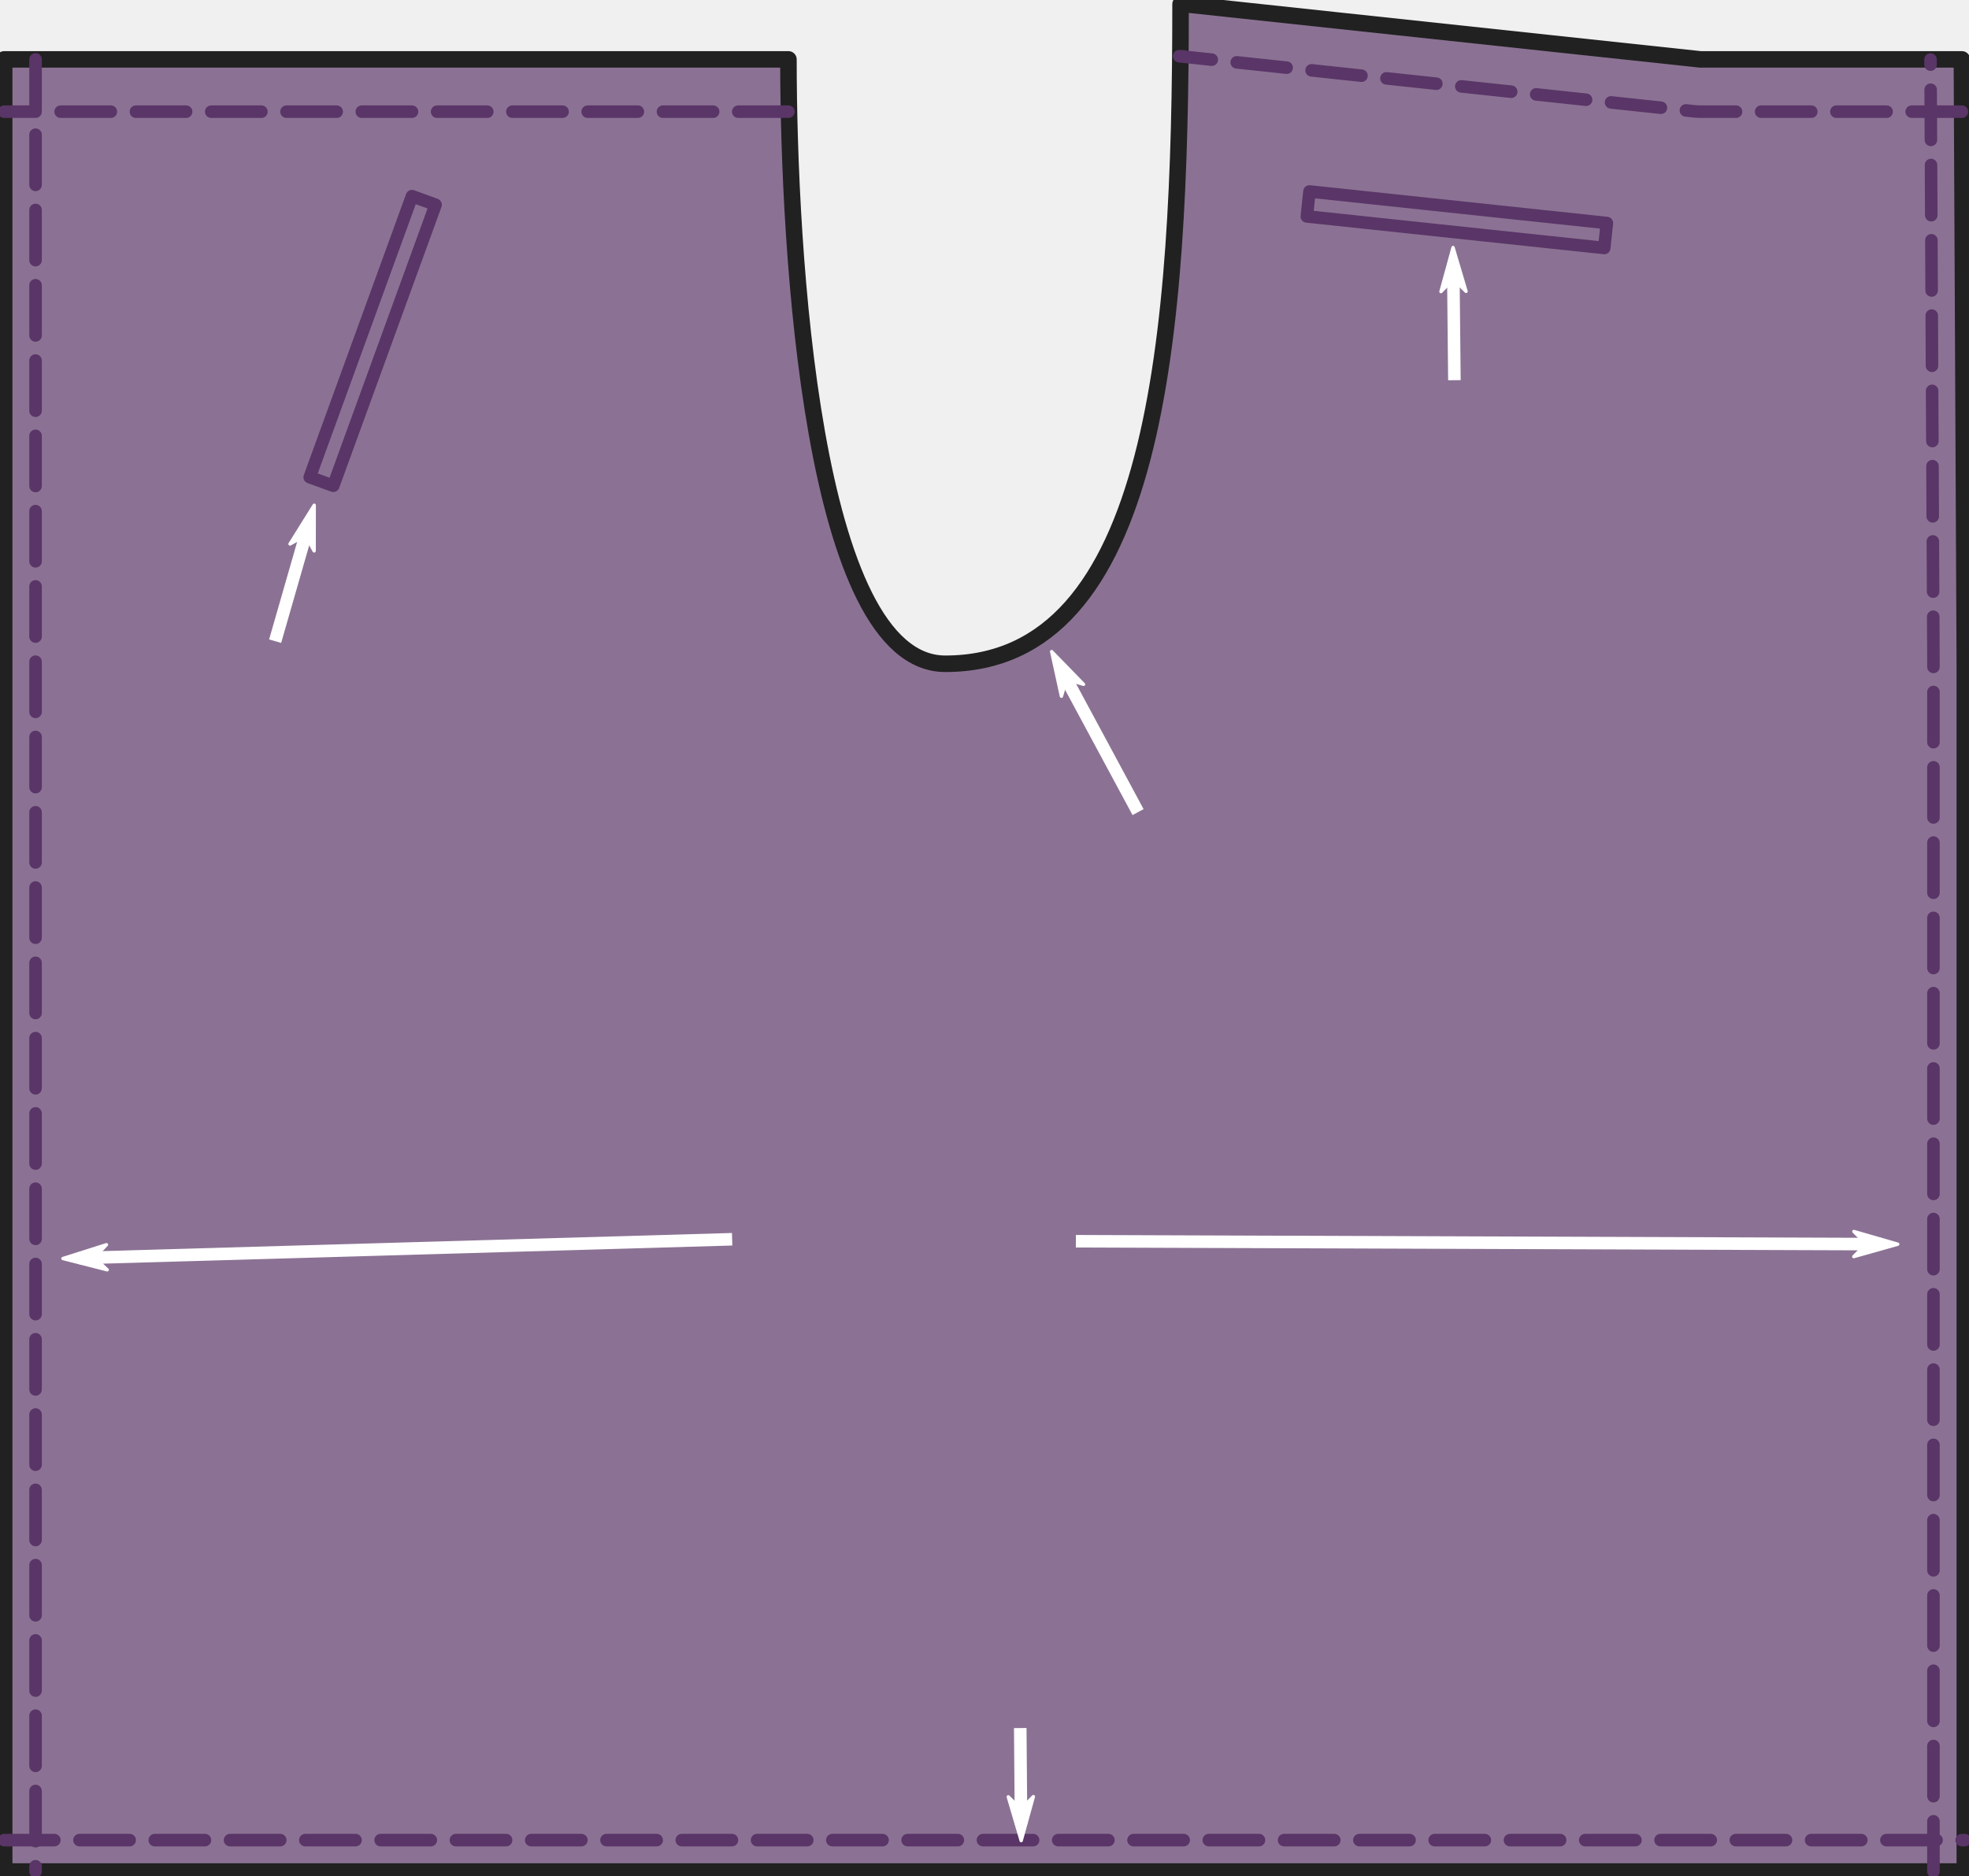
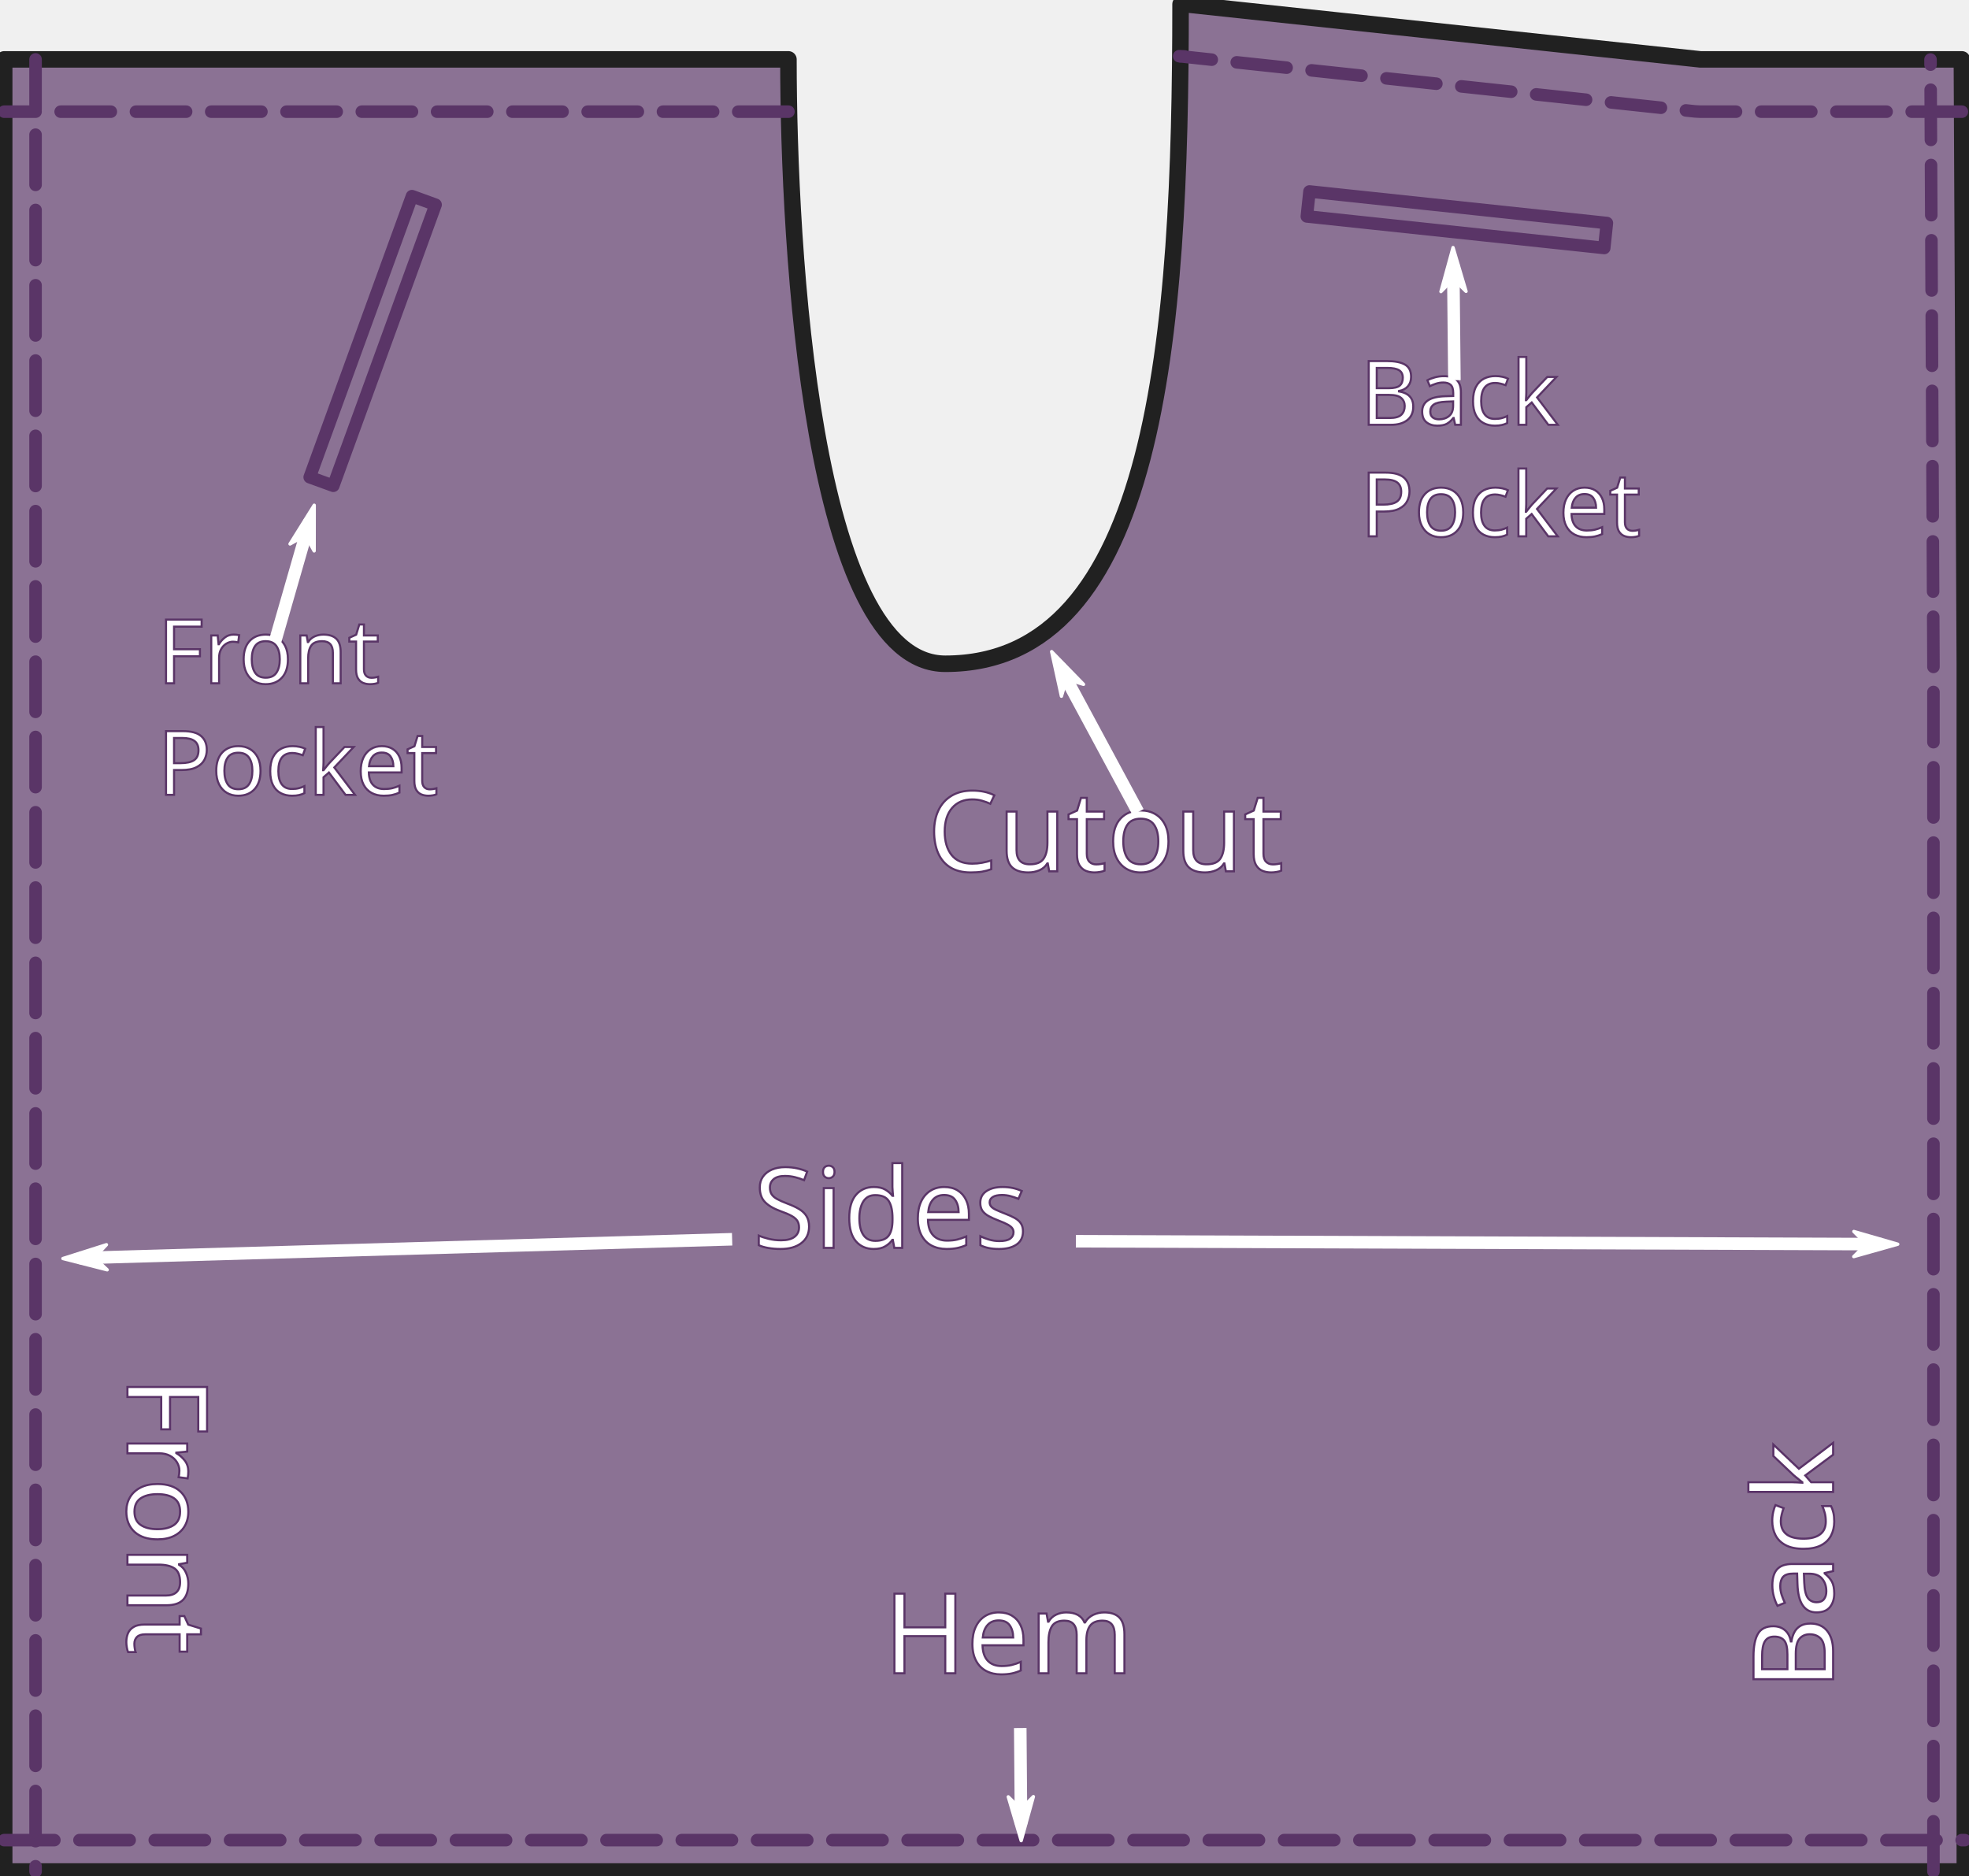
<svg xmlns="http://www.w3.org/2000/svg" xmlns:ns1="http://freesewing.org/namespaces/freesewing" xmlns:ns2="http://www.openswatchbook.org/uri/2009/osb" xmlns:xlink="http://www.w3.org/1999/xlink" xml:lang="en" freesewing="2.0.0-beta.34" ns1:plugin-cutonfold="2.0.0-beta.34" ns1:plugin-dimension="2.0.0-beta.34" ns1:plugin-grainline="2.0.0-beta.34" ns1:plugin-logo="2.0.0-beta.34" ns1:plugin-title="2.0.0-beta.34" ns1:plugin-scalebox="2.0.0-beta.34" ns1:plugin-round="2.0.0-beta.34" ns1:plugin-sprinkle="2.0.0-beta.34" class="freesewing" ns1:plugin-theme="2.0.0-beta.34" viewBox="0 0 941.5 896.9" version="1.1" id="svg55">
  <style type="text/css" id="style2"> 
path.logo{stroke:none;fill:#000;}text.title-nr{font-size:24pt;font-weight:700;text-anchor:middle;dominant-baseline:reset-size}text.title-name{font-size:7pt;font-weight:500;text-anchor:middle;dominant-baseline:reset-size}text.title-pattern{font-size:4pt;font-weight:500;dominant-baseline:reset-size;text-anchor:middle;font-style:italic}svg.freesewing {
  /* Sample classes */
}
svg.freesewing path.sample {
  stroke-width: 0.75;
}
svg.freesewing path.sample-focus {
  stroke-width: 1.5;
  fill: rgba(0, 0, 0, 0.1);
}svg.freesewing {
  /* Paperless grid */
}
svg.freesewing path.grid {
  fill: none;
  stroke: #555;
  stroke-width: 0.3;
}
svg.freesewing path.gridline {
  stroke: #555;
  stroke-width: 0.2;
}
svg.freesewing path.gridline-lg {
  stroke: #777;
  stroke-width: 0.2;
  stroke-dasharray: 1.5, 1.5;
}
svg.freesewing path.gridline-sm {
  stroke: #999;
  stroke-width: 0.1;
}
svg.freesewing path.gridline-xs {
  stroke: #999;
  stroke-width: 0.1;
  stroke-dasharray: 0.5, 0.5;
}
svg.freesewing path.gridbox {
  fill: url(#grid);
}svg.freesewing {
  /* Reset */
  /* Defaults */
  /* Stroke classes */
  /* Fill classes */
  /* Text */
}
svg.freesewing path, svg.freesewing circle, svg.freesewing rect {
  fill: none;
  stroke: none;
}
svg.freesewing path, svg.freesewing circle {
  stroke: #000;
  stroke-opacity: 1;
  stroke-width: 0.3;
  stroke-linecap: round;
  stroke-linejoin: round;
}
svg.freesewing .fabric {
  stroke-width: 0.6;
  stroke: #212121;
}
svg.freesewing .lining {
  stroke-width: 0.6;
  stroke: #ff5b77;
}
svg.freesewing .interfacing {
  stroke-width: 0.6;
  stroke: #64b5f6;
}
svg.freesewing .canvas {
  stroke-width: 0.6;
  stroke: #ff9000;
}
svg.freesewing .various {
  stroke-width: 0.6;
  stroke: #4caf50;
}
svg.freesewing .note {
  stroke-width: 0.4;
  stroke: #dd60dd;
}
svg.freesewing .mark {
  stroke-width: 0.4;
  stroke: blue;
}
svg.freesewing .contrast {
  stroke-width: 0.8;
  stroke: red;
}
svg.freesewing .stroke-xs {
  stroke-width: 0.1;
}
svg.freesewing .stroke-sm {
  stroke-width: 0.2;
}
svg.freesewing .stroke-lg {
  stroke-width: 0.6;
}
svg.freesewing .stroke-xl {
  stroke-width: 1;
}
svg.freesewing .stroke-xxl {
  stroke-width: 2;
}
svg.freesewing .sa {
  stroke-dasharray: 0.4, 0.8;
}
svg.freesewing .help {
  stroke-width: 0.2;
  stroke-dasharray: 15, 1.5, 1, 1.5;
}
svg.freesewing .dotted {
  stroke-dasharray: 0.4, 0.8;
}
svg.freesewing .dashed {
  stroke-dasharray: 1, 1.5;
}
svg.freesewing .lashed {
  stroke-dasharray: 6, 6;
}
svg.freesewing .hidden {
  stroke: none;
  fill: none;
}
svg.freesewing .fill-fabric {
  fill: #212121;
}
svg.freesewing .fill-lining {
  fill: #ff5b77;
}
svg.freesewing .fill-interfacing {
  fill: #64b5f6;
}
svg.freesewing .fill-canvas {
  fill: #ff9000;
}
svg.freesewing .fill-various {
  fill: #4caf50;
}
svg.freesewing .fill-note {
  fill: #dd69dd;
}
svg.freesewing .fill-mark {
  fill: blue;
}
svg.freesewing .fill-contrast {
  fill: red;
}
svg.freesewing text {
  font-size: 5px;
  font-family: -apple-system, system-ui, BlinkMacSystemFont, "Segoe UI", Roboto, "Helvetica Neue", Arial, sans-serif;
  fill: #000;
  text-anchor: start;
  font-weight: 200;
  dominant-baseline: ideographic;
}
svg.freesewing .text-xs {
  font-size: 3px;
}
svg.freesewing .text-sm {
  font-size: 4px;
}
svg.freesewing .text-lg {
  font-size: 7px;
}
svg.freesewing .text-xl {
  font-size: 9px;
}
svg.freesewing .text-xxl {
  font-size: 12px;
}
svg.freesewing .center {
  text-anchor: middle;
}
svg.freesewing .right {
  text-anchor: end;
}
</style>
  <defs id="defs37">
    <marker style="overflow:visible;" id="marker8479" refX="0.0" refY="0.0" orient="auto">
      <path transform="scale(0.2) rotate(180) translate(6,0)" style="fill-rule:evenodd;stroke:#ffffff;stroke-width:1pt;stroke-opacity:1;fill:#ffffff;fill-opacity:1" d="M 0.0,0.0 L 5.0,-5.0 L -12.5,0.0 L 5.0,5.0 L 0.0,0.0 z " id="path8477" />
    </marker>
    <marker orient="auto" refY="0.0" refX="0.0" id="marker8263" style="overflow:visible;">
      <path id="path8261" d="M 0.0,0.0 L 5.0,-5.0 L -12.5,0.0 L 5.0,5.0 L 0.0,0.0 z " style="fill-rule:evenodd;stroke:#ffffff;stroke-width:1pt;stroke-opacity:1;fill:#ffffff;fill-opacity:1" transform="scale(0.2) rotate(180) translate(6,0)" />
    </marker>
    <marker style="overflow:visible;" id="marker8065" refX="0.0" refY="0.0" orient="auto">
      <path transform="scale(0.2) rotate(180) translate(6,0)" style="fill-rule:evenodd;stroke:#ffffff;stroke-width:1pt;stroke-opacity:1;fill:#ffffff;fill-opacity:1" d="M 0.0,0.0 L 5.0,-5.0 L -12.5,0.0 L 5.0,5.0 L 0.0,0.0 z " id="path8063" />
    </marker>
    <marker orient="auto" refY="0.0" refX="0.0" id="marker7873" style="overflow:visible;">
      <path id="path7871" d="M 0.0,0.0 L 5.0,-5.0 L -12.5,0.0 L 5.0,5.0 L 0.0,0.0 z " style="fill-rule:evenodd;stroke:#ffffff;stroke-width:1pt;stroke-opacity:1;fill:#ffffff;fill-opacity:1" transform="scale(0.2) rotate(180) translate(6,0)" />
    </marker>
    <marker style="overflow:visible;" id="marker7693" refX="0.0" refY="0.0" orient="auto">
      <path transform="scale(0.2) rotate(180) translate(6,0)" style="fill-rule:evenodd;stroke:#ffffff;stroke-width:1pt;stroke-opacity:1;fill:#ffffff;fill-opacity:1" d="M 0.0,0.0 L 5.0,-5.0 L -12.5,0.0 L 5.0,5.0 L 0.0,0.0 z " id="path7691" />
    </marker>
    <marker orient="auto" refY="0.0" refX="0.0" id="Arrow1Send" style="overflow:visible;">
      <path id="path6924" d="M 0.0,0.0 L 5.0,-5.0 L -12.5,0.0 L 5.0,5.0 L 0.0,0.0 z " style="fill-rule:evenodd;stroke:#ffffff;stroke-width:1pt;stroke-opacity:1;fill:#ffffff;fill-opacity:1" transform="scale(0.2) rotate(180) translate(6,0)" />
    </marker>
    <linearGradient id="linearGradient6865" ns2:paint="solid">
      <stop style="stop-color:#5a3567;stop-opacity:1;" offset="0" id="stop6863" />
    </linearGradient>
    <linearGradient id="linearGradient6825" ns2:paint="solid">
      <stop style="stop-color:#5a3567;stop-opacity:1;" offset="0" id="stop6823" />
    </linearGradient>
    <linearGradient id="linearGradient952" ns2:paint="solid">
      <stop style="stop-color:#000000;stop-opacity:1;" offset="0" id="stop950" />
    </linearGradient>
    <marker orient="auto" refY="0.0" refX="0.0" id="cutonfoldFrom" style="overflow:visible;">
      <path class="note fill-note" d="M 0,0 L 12,-4 C 10,-2 10,2  12, 4 z" id="path6" />
    </marker>
    <marker orient="auto" refY="0.0" refX="0.0" id="cutonfoldTo" style="overflow:visible;">
      <path class="note fill-note" d="M 0,0 L -12,-4 C -10,-2 -10,2  -12, 4 z" id="path9" />
    </marker>
    <marker orient="auto" refY="0.0" refX="0.0" id="dimensionFrom" style="overflow:visible;">
      <path class="mark fill-mark" d="M 0,0 L 12,-4 C 10,-2 10,2  12, 4 z" id="path12" />
    </marker>
    <marker orient="auto" refY="0.0" refX="0.0" id="dimensionTo" style="overflow:visible;">
      <path class="mark fill-mark" d="M 0,0 L -12,-4 C -10,-2 -10,2  -12, 4 z" id="path15" />
    </marker>
    <marker orient="auto" refY="0.0" refX="0.0" id="grainlineFrom" style="overflow:visible;">
      <path class="note fill-note" d="M 0,0 L 12,-4 C 10,-2 10,2  12, 4 z" id="path18" />
    </marker>
    <marker orient="auto" refY="0.0" refX="0.0" id="grainlineTo" style="overflow:visible;">
      <path class="note fill-note" d="M 0,0 L -12,-4 C -10,-2 -10,2  -12, 4 z" id="path21" />
    </marker>
    <g id="logo" transform="translate(-23 -36)">
      <path class="logo" d="M 35.222,0 C 34.233,0.703 34.284,0.613 33.485,0.874 31.653,1.473 29.896,1.144 27.811,0.97 27.184,0.9 26.562,0.859 25.955,0.855 22.89,0.834 20.287,1.733 19.794,4.243 18.885,4.794 18.049,5.461 17.221,6.129 15.453,7.524 14.122,9.229 13.214,11.284 11.974,14.319 13.094,17.576 13.649,20.652 13.781,21.372 13.919,22.058 13.993,22.323 14.098,22.696 14.283,23.052 14.484,23.372 14.531,23.38 14.779,22.998 14.838,22.829 14.924,22.583 14.915,22.188 14.821,21.848 14.613,21.083 14.415,20.462 14.398,20.15 14.368,19.564 14.482,19.023 14.696,18.755 14.772,18.66 14.946,19.15 14.901,19.332 14.848,19.551 14.808,19.926 14.825,20.099 14.872,20.685 14.958,21.312 15.065,21.86 15.202,22.567 15.261,23.021 15.236,23.197 15.218,23.325 15.158,23.454 14.928,23.85 14.728,24.197 14.624,24.478 14.608,24.726 14.591,24.968 14.664,25.573 14.732,25.721 14.831,25.952 15.129,26.195 15.389,26.255 15.638,26.35 15.763,26.547 15.891,26.768 16.202,27.361 16.442,28.083 16.68,29.171 16.796,29.692 16.893,30.157 16.924,30.401 15.004,30.403 12.545,30.404 10.305,30.404 9.551,30.416 8.189,30.062 6.94,29.98 6.759,28.026 5.901,25.756 4.433,25.624 3.431,25.533 2.6,25.914 1.897,27.497 L 1.917,27.582 C 2.332,27.235 2.77,26.174 4.348,26.247 5.56,26.302 5.964,28.596 6.084,29.976 5.346,30.03 4.718,30.257 4.39,30.824 L 4.383,30.824 C 4.383,30.825 4.383,30.827 4.386,30.829 4.383,30.831 4.383,30.833 4.383,30.835 L 4.39,30.835 C 4.728,31.416 5.379,31.641 6.144,31.686 6.655,46.136 20.238,48 23.95,48 37.798,48 42.646,38.59 43.375,34.863 43.716,36.451 42.642,38.474 42.385,39.967 45.306,36.59 44.778,33.343 44.244,30.077 44.688,30.605 45.289,30.932 46.104,30.751 45.523,30.363 44.735,30.635 44.263,28.998 44.057,28.291 43.879,27.761 43.702,27.316 43.32,25.883 42.778,24.514 42.112,23.18 41.55,21.733 41.921,20.795 41.865,19.553 42.876,22.887 43.508,23.774 44.688,24.123 41.72,20.547 42.736,15.01 41.059,10.068 41.818,10.514 42.684,10.648 43.606,10.103 42.714,9.849 41.824,10.52 40.544,8.639 39.463,6.536 37.897,4.983 35.997,3.613 34.979,2.949 33.849,2.503 32.713,2.089 33.87,1.799 35.162,0.769 35.222,0 z M 33.281,11.107 C 34.805,11.663 36.485,13.775 36.466,15.847 L 36.466,15.933 36.466,15.963 C 36.425,18.777 35.146,20.29 35.2,22.164 35.269,24.371 36.219,25.141 36.408,25.509 36.084,24.148 35.894,22.436 36.322,21.08 36.872,19.336 37.427,17.892 37.387,16.526 37.367,16.206 37.231,15.009 37.14,14.479 38.774,16.837 36.786,20.266 37.358,22.51 38.352,26.419 42.807,26.913 41.481,34.789 40.314,41.713 32.318,46.968 24.122,46.968 18.046,46.968 7.517,43.605 6.997,31.676 8.232,31.588 9.56,31.244 10.305,31.256 12.557,31.256 15.129,31.257 17.067,31.258 17.431,32.9 17.704,33.296 19.085,34.39 20.621,35.598 20.979,35.745 23.251,35.767 25.524,35.79 26.198,35.303 28.403,33.217 28.879,32.659 29.085,31.928 29.316,31.241 31.584,31.22 33.238,31.18 34.865,31.104 36.522,31.029 36.756,31.104 39.426,30.829 36.756,30.554 36.522,30.629 34.865,30.553 33.281,30.481 31.677,30.44 29.508,30.42 29.69,29.603 29.95,28.805 30.227,28.016 30.398,27.551 30.599,27.098 30.805,26.647 L 31.03,26.577 C 31.464,26.423 31.848,26.093 32.001,25.647 32.198,25.056 32.058,24.392 31.677,23.909 31.546,23.728 31.383,23.497 31.316,23.395 31.115,23.077 31.11,22.9 31.28,21.718 31.423,20.728 31.439,20.21 31.34,19.708 31.32,19.421 31.318,18.831 31.309,18.672 31.385,18.714 31.55,19.09 31.717,19.599 31.883,20.11 31.91,20.216 31.948,20.651 31.99,21.145 31.805,21.511 31.653,22.248 31.577,22.628 31.51,22.981 31.51,23.029 31.51,23.08 31.546,23.188 31.584,23.272 31.673,23.46 31.84,23.724 31.871,23.724 32.416,23.123 32.736,22.381 33.021,21.628 33.321,20.776 33.409,19.872 33.619,18.995 33.789,18.231 33.985,17.466 34.046,16.682 34.169,15.152 34.097,14.072 33.759,12.478 33.678,12.118 33.444,11.431 33.281,11.107 z M 27.921,18.644 C 28.506,18.637 29.085,18.708 29.636,18.867 30.385,19.154 30.49,19.823 30.628,20.574 30.705,21.054 30.702,21.399 30.615,21.963 30.554,22.781 30.229,23.414 29.519,23.859 28.448,24.057 27.303,24.248 26.395,23.539 25.633,22.489 25.174,21.162 25.349,19.868 25.46,19.337 25.707,19.061 26.215,18.896 26.762,18.739 27.341,18.653 27.921,18.644 z M 19.038,18.739 C 19.585,18.734 20.138,18.792 20.442,18.986 21.747,19.869 21.328,21.306 20.812,22.567 20.061,24.218 18.437,24.157 16.863,24.144 15.992,23.889 15.912,23.175 15.786,22.412 15.678,21.675 15.448,20.885 15.64,20.144 16.133,18.952 17.935,18.815 19.038,18.739 z M 38.941,18.945 C 38.948,22.118 39.49,23.677 40.578,25.924 39.937,24.701 39.021,24.005 38.68,22.543 38.028,19.72 38.731,19.878 38.941,18.945 z M 23.128,21.243 C 23.3,21.417 23.383,21.657 23.532,21.848 23.647,21.651 23.765,21.455 23.913,21.28 23.99,21.282 24.084,21.434 24.169,21.706 24.533,22.712 24.604,23.819 25.076,24.786 25.517,25.486 24.915,25.894 24.254,25.926 23.772,25.925 23.568,25.596 23.285,25.27 23.212,25.483 23.073,25.62 22.907,25.764 22.485,26.118 21.658,25.987 21.53,25.429 21.7,24.363 22.243,23.384 22.599,22.362 22.776,21.989 22.778,21.703 23.128,21.243 z M 16.936,26.628 C 17.149,26.628 17.734,27.025 17.853,27.249 17.935,27.398 18.122,27.978 18.135,28.119 18.156,28.287 18.105,28.685 18.053,28.793 18.015,28.87 17.986,28.881 17.942,28.831 17.905,28.789 17.415,27.849 17.102,27.227 16.856,26.729 16.83,26.628 16.936,26.628 z M 29.158,26.939 C 29.166,26.94 29.178,26.943 29.189,26.946 29.255,26.973 29.209,27.207 28.961,28.057 28.914,28.313 28.8,28.515 28.633,28.683 28.578,28.683 28.553,28.619 28.467,28.264 28.394,27.961 28.386,27.691 28.437,27.449 28.525,27.146 28.881,27.053 29.158,26.939 z M 27.675,28.792 C 27.696,28.788 27.716,28.799 27.742,28.82 27.832,28.883 27.845,29.049 27.785,29.374 27.712,29.792 27.696,29.838 27.588,29.881 27.541,29.902 27.457,29.917 27.401,29.917 27.3,29.899 27.274,29.817 27.298,29.693 27.298,29.433 27.374,29.207 27.546,28.94 27.611,28.84 27.644,28.797 27.675,28.792 z M 19.042,28.811 C 19.111,28.811 19.319,28.961 19.396,29.065 19.482,29.175 19.58,29.83 19.525,29.943 19.462,30.085 19.154,30.014 19.069,29.837 19.017,29.731 18.894,29.159 18.894,29.023 18.894,28.897 18.955,28.811 19.042,28.811 z M 26.933,28.984 C 27.017,29.104 27.039,29.258 27.021,29.596 L 27.004,29.904 26.916,29.992 C 26.863,30.041 26.773,30.101 26.719,30.126 26.6,30.182 26.509,30.187 26.492,30.142 26.472,30.082 26.506,29.7 26.543,29.571 26.586,29.438 26.779,29.041 26.843,28.957 26.872,28.88 26.906,28.976 26.933,28.984 z M 21.912,28.966 C 22.093,29.012 22.173,29.175 22.272,29.323 L 22.339,29.455 22.245,29.782 C 22.195,29.962 22.142,30.124 22.126,30.142 22.108,30.162 22.041,30.172 21.942,30.171 21.678,30.164 21.648,30.153 21.577,30.045 L 21.511,29.947 21.567,29.672 C 21.648,29.276 21.687,29.157 21.777,29.055 21.824,29 21.871,28.97 21.912,28.966 z M 20.241,29.249 20.39,29.398 20.415,29.735 C 20.428,29.919 20.434,30.09 20.424,30.111 20.415,30.14 20.361,30.148 20.194,30.148 L 19.977,30.148 C 19.861,30.021 19.825,29.866 19.776,29.706 19.662,29.225 19.662,29.006 19.78,28.977 19.973,28.989 20.1,29.129 20.241,29.249 z M 26.041,29.018 C 26.277,29.081 26.23,29.456 26.229,29.724 26.211,30.158 26.194,30.248 26.138,30.304 26.041,30.401 25.771,30.347 25.64,30.203 25.597,30.151 25.593,30.135 25.627,29.924 25.666,29.667 25.716,29.507 25.827,29.287 25.908,29.129 25.984,29.03 26.041,29.018 z M 20.715,29.038 C 20.728,29.037 20.749,29.038 20.769,29.04 20.919,29.052 21.059,29.15 21.183,29.33 L 21.283,29.477 C 21.292,29.718 21.283,29.972 21.24,30.196 21.214,30.209 21.106,30.229 21,30.239 20.816,30.256 20.799,30.252 20.735,30.196 20.646,30.12 20.621,29.979 20.599,29.511 20.586,29.129 20.595,29.044 20.715,29.038 z M 22.984,29.118 C 23.145,29.152 23.247,29.238 23.292,29.379 23.328,29.5 23.35,30.177 23.315,30.224 23.303,30.244 23.227,30.269 23.14,30.28 22.816,30.321 22.53,30.29 22.502,30.213 22.466,30.125 22.707,29.253 22.796,29.145 22.834,29.061 22.926,29.126 22.984,29.118 z M 25.082,29.124 C 25.153,29.117 25.229,29.185 25.303,29.33 25.363,29.451 25.372,29.493 25.372,29.764 25.372,29.98 25.359,30.073 25.336,30.093 25.316,30.109 25.235,30.138 25.149,30.16 24.999,30.199 24.966,30.203 24.919,30.187 L 24.694,30.146 24.711,30.012 C 24.727,29.837 24.842,29.449 24.923,29.281 24.971,29.181 25.026,29.131 25.082,29.124 z M 24.104,29.127 C 24.151,29.125 24.173,29.136 24.203,29.169 24.274,29.253 24.364,29.501 24.421,29.766 24.497,30.139 24.497,30.138 24.334,30.187 24.263,30.209 24.113,30.232 24.006,30.238 23.653,30.256 23.626,30.235 23.669,29.923 23.703,29.645 23.84,29.207 23.899,29.175 23.963,29.141 24.037,29.142 24.104,29.127 z M 6.111,30.536 C 6.114,30.535 6.118,30.536 6.118,30.536 6.127,30.731 6.127,30.928 6.131,31.124 5.636,31.086 5.272,30.968 5.272,30.829 5.272,30.692 5.623,30.575 6.111,30.536 z M 6.976,30.553 C 7.377,30.603 7.654,30.708 7.649,30.829 7.649,30.951 7.381,31.055 6.983,31.104 6.979,30.921 6.979,30.737 6.976,30.553 z M 25.702,31.086 C 25.736,31.083 25.751,31.08 25.803,31.085 26.011,31.106 26.041,31.119 26.041,31.189 26.041,31.281 25.883,31.558 25.776,31.654 25.726,31.702 25.657,31.742 25.633,31.742 25.513,31.742 25.443,31.489 25.499,31.256 25.533,31.13 25.595,31.091 25.702,31.086 z M 24.947,31.169 C 25.04,31.161 25.13,31.186 25.22,31.198 25.194,31.461 25.076,31.676 24.857,31.819 24.803,31.819 24.776,31.716 24.776,31.491 24.776,31.223 24.79,31.172 24.947,31.169 z M 24.119,31.266 C 24.312,31.266 24.482,31.275 24.49,31.286 24.526,31.32 24.422,31.578 24.269,31.84 24.138,32.073 24.119,32.09 24.038,32.096 23.72,32.06 23.729,31.687 23.68,31.431 23.68,31.279 23.714,31.266 24.119,31.266 z M 21.11,31.295 C 21.331,31.299 21.417,31.332 21.417,31.417 21.417,31.525 21.335,31.74 21.288,31.767 21.217,31.806 21.211,31.804 21.071,31.658 20.85,31.41 20.825,31.364 21.11,31.295 z M 22.174,31.306 C 22.178,31.312 22.221,31.39 22.264,31.478 22.358,31.661 22.365,31.741 22.298,31.802 22.14,31.892 22.107,31.841 21.964,31.75 21.798,31.593 21.667,31.382 21.71,31.338 21.858,31.285 22.021,31.305 22.174,31.306 z M 22.596,31.311 22.991,31.318 C 23.145,31.318 23.278,31.326 23.285,31.338 23.312,31.362 23.225,31.876 23.178,31.992 23.124,32.122 22.935,32.123 22.837,31.969 22.697,31.748 22.605,31.562 22.602,31.434 L 22.596,31.311 z" id="path24" />
    </g>
    <g id="notch">
      <circle cy="0" cx="0" r="1.4" class="fill-note" id="circle27" />
      <circle cy="0" cx="0" r="2.8" class="note" id="circle29" />
    </g>
    <g id="bnotch">
      <path d="M -1.1 -1.1 L 1.1 1.1 M 1.1 -1.1 L -1.1 1.1" class="note stroke-xl" id="path32" />
      <circle cy="0" cx="0" r="2.8" class="note" id="circle34" />
    </g>
    <linearGradient xlink:href="#linearGradient6865" id="linearGradient6867" x1="316.66" y1="357.245" x2="448.027" y2="357.245" gradientUnits="userSpaceOnUse" />
  </defs>
  <g transform="translate(452,53.4)" id="fs-part-pants">
    <path style="fill:#5a3567;fill-opacity:0.671;stroke:#212121;stroke-width:7.9;stroke-linecap:round;stroke-linejoin:round;stroke-miterlimit:4;stroke-dasharray:none;stroke-opacity:1" d="M -75,-25 H -325 -450 V 264 841.5 H 487.5 V 264 l -1.4,-289 h -125 L 114.5,-51.4 h -2 C 112.5,107 101.25,264 0,264 -63.75,264 -75,66 -75,-25 Z" id="fs-1" class="fabric" />
    <path style="fill:none;stroke:#5a3567;stroke-width:6;stroke-linecap:round;stroke-linejoin:round;stroke-miterlimit:4;stroke-dasharray:none;stroke-opacity:1" d="m -255,40.4 -48.91,134.38 11.28,4.1 48.91,-134.38 z" id="fs-2" class="fabric" />
    <path style="fill:none;stroke:#5a3567;stroke-width:6;stroke-linecap:round;stroke-linejoin:round;stroke-miterlimit:4;stroke-dasharray:none;stroke-opacity:1" d="m 174.15,38.15 -1.27,11.93 142.2,15.1 1.27,-11.93 z" id="fs-3" class="fabric" />
    <path style="fill:none;stroke:#5a3567;stroke-width:6;stroke-linecap:round;stroke-linejoin:round;stroke-miterlimit:4;stroke-dasharray:24, 12;stroke-dashoffset:0;stroke-opacity:1" d="m 486.1,0 h -125 l -2.66,-0.14 -246.6,-26.4 2.66,0.14 h -2" id="fs-4" class="fabric stroke-sm" />
    <path style="fill:none;stroke:#5a3567;stroke-width:6;stroke-linecap:round;stroke-linejoin:round;stroke-miterlimit:4;stroke-dasharray:24, 12;stroke-dashoffset:0;stroke-opacity:1" d="M -75,0 H -325 -450" id="fs-5" class="fabric stroke-sm" />
    <path style="fill:none;stroke:#5a3567;stroke-width:6;stroke-linecap:round;stroke-linejoin:round;stroke-miterlimit:4;stroke-dasharray:24, 12;stroke-dashoffset:0;stroke-opacity:1" d="M -435,-25 V 264 841.5" id="fs-6" class="fabric stroke-sm" />
    <path style="fill:none;stroke:#5a3567;stroke-width:6;stroke-linecap:round;stroke-linejoin:round;stroke-miterlimit:4;stroke-dasharray:24, 12;stroke-dashoffset:0;stroke-opacity:1" d="M -450,826.5 H 487.5" id="fs-7" class="fabric stroke-sm" />
    <path style="fill:none;stroke:#5a3567;stroke-width:6;stroke-linecap:round;stroke-linejoin:round;stroke-miterlimit:4;stroke-dasharray:24, 12;stroke-dashoffset:0;stroke-opacity:1" d="M 472.5,841.5 V 264 l -1.4,-288.93" id="fs-8" class="fabric stroke-sm" />
-     <flowRoot xml:space="preserve" id="flowRoot6855" style="font-style:normal;font-weight:normal;font-size:53.333px;line-height:1.25;font-family:sans-serif;letter-spacing:0px;word-spacing:0px;fill:#ffffff;fill-opacity:1;stroke:#5a3567;stroke-opacity:1" transform="translate(-323.0093,-5.028502)">
-       <flowRegion id="flowRegion6857" style="font-size:53.333px;fill:#ffffff;fill-opacity:1;stroke:#5a3567;stroke-opacity:1">
-         <rect id="rect6859" width="365.474" height="69.87" x="314.415" y="335.253" style="font-size:53.333px;fill:#ffffff;fill-opacity:1;stroke:#5a3567;stroke-opacity:1" />
-       </flowRegion>
-       <flowPara id="flowPara6861" style="font-size:53.333px;fill:#ffffff;fill-opacity:1;stroke:#5a3567;stroke-opacity:1">Cutout</flowPara>
-     </flowRoot>
-     <flowRoot transform="translate(-343.9069,378.4411)" style="font-style:normal;font-weight:normal;font-size:53.333px;line-height:1.25;font-family:sans-serif;letter-spacing:0px;word-spacing:0px;fill:#ffffff;fill-opacity:1;stroke:#5a3567;stroke-opacity:1" id="flowRoot6875" xml:space="preserve">
-       <flowRegion style="font-size:53.333px;fill:#ffffff;fill-opacity:1;stroke:#5a3567;stroke-opacity:1" id="flowRegion6871">
-         <rect style="font-size:53.333px;fill:#ffffff;fill-opacity:1;stroke:#5a3567;stroke-opacity:1" y="335.253" x="314.415" height="69.87" width="365.474" id="rect6869" />
-       </flowRegion>
-       <flowPara style="font-size:53.333px;fill:#ffffff;fill-opacity:1;stroke:#5a3567;stroke-opacity:1" id="flowPara6873">Hem</flowPara>
-     </flowRoot>
-     <flowRoot transform="translate(-406.3158,175.021)" style="font-style:normal;font-weight:normal;font-size:53.333px;line-height:1.25;font-family:sans-serif;letter-spacing:0px;word-spacing:0px;fill:#ffffff;fill-opacity:1;stroke:#5a3567;stroke-opacity:1" id="flowRoot6883" xml:space="preserve">
-       <flowRegion style="font-size:53.333px;fill:#ffffff;fill-opacity:1;stroke:#5a3567;stroke-opacity:1" id="flowRegion6879">
-         <rect style="font-size:53.333px;fill:#ffffff;fill-opacity:1;stroke:#5a3567;stroke-opacity:1" y="335.253" x="314.415" height="69.87" width="365.474" id="rect6877" />
-       </flowRegion>
-       <flowPara style="font-size:53.333px;fill:#ffffff;fill-opacity:1;stroke:#5a3567;stroke-opacity:1" id="flowPara6881">Sides</flowPara>
-     </flowRoot>
-     <flowRoot transform="translate(-116.0868,-211.951)" style="font-style:normal;font-weight:normal;font-size:42.667px;line-height:1.25;font-family:sans-serif;letter-spacing:0px;word-spacing:0px;fill:#ffffff;fill-opacity:1;stroke:#5a3567;stroke-opacity:1" id="flowRoot6891" xml:space="preserve">
-       <flowRegion style="font-size:42.667px;fill:#ffffff;fill-opacity:1;stroke:#5a3567;stroke-opacity:1" id="flowRegion6887">
-         <rect style="font-size:42.667px;fill:#ffffff;fill-opacity:1;stroke:#5a3567;stroke-opacity:1" y="335.253" x="314.415" height="120.929" width="204.235" id="rect6885" />
-       </flowRegion>
-       <flowPara style="font-size:42.667px;fill:#ffffff;fill-opacity:1;stroke:#5a3567;stroke-opacity:1" id="flowPara6889">Back </flowPara>
-       <flowPara style="font-size:42.667px;fill:#ffffff;fill-opacity:1;stroke:#5a3567;stroke-opacity:1" id="flowPara6895">Pocket</flowPara>
-     </flowRoot>
-     <flowRoot xml:space="preserve" id="flowRoot6905" style="font-style:normal;font-weight:normal;font-size:42.667px;line-height:1.25;font-family:sans-serif;letter-spacing:0px;word-spacing:0px;fill:#ffffff;fill-opacity:1;stroke:#5a3567;stroke-opacity:1" transform="translate(-691.1702,-88.33496)">
-       <flowRegion id="flowRegion6899" style="font-size:42.667px;fill:#ffffff;fill-opacity:1;stroke:#5a3567;stroke-opacity:1">
-         <rect id="rect6897" width="204.235" height="120.929" x="314.415" y="335.253" style="font-size:42.667px;fill:#ffffff;fill-opacity:1;stroke:#5a3567;stroke-opacity:1" />
-       </flowRegion>
-       <flowPara id="flowPara6901" style="font-size:42.667px;fill:#ffffff;fill-opacity:1;stroke:#5a3567;stroke-opacity:1">Front </flowPara>
-       <flowPara id="flowPara6903" style="font-size:42.667px;fill:#ffffff;fill-opacity:1;stroke:#5a3567;stroke-opacity:1">Pocket</flowPara>
-     </flowRoot>
+     <text xml:space="preserve" style="font-style:normal;font-weight:normal;font-size:53.333px;line-height:1.25;font-family:sans-serif;letter-spacing:0px;word-spacing:0px;dominant-baseline:ideographic;text-anchor:start;fill:#ffffff;fill-opacity:1;stroke:#5a3567;stroke-opacity:1" x="-8.595" y="378.883" id="text997">
+       <tspan x="-8.595" y="378.883" id="tspan995">
+         <tspan x="-8.595" y="378.883" style="font-size:53.333px;fill:#ffffff;fill-opacity:1;stroke:#5a3567;stroke-opacity:1" id="tspan993">Cutout</tspan>
+       </tspan>
+     </text>
+     <text xml:space="preserve" style="font-style:normal;font-weight:normal;font-size:53.333px;line-height:1.25;font-family:sans-serif;letter-spacing:0px;word-spacing:0px;dominant-baseline:ideographic;text-anchor:start;fill:#ffffff;fill-opacity:1;stroke:#5a3567;stroke-opacity:1" x="-29.493" y="762.353" id="text973">
+       <tspan x="-29.493" y="762.353" id="tspan971">
+         <tspan x="-29.493" y="762.353" style="font-size:53.333px;fill:#ffffff;fill-opacity:1;stroke:#5a3567;stroke-opacity:1" id="tspan969">Hem</tspan>
+       </tspan>
+     </text>
+     <text xml:space="preserve" style="font-style:normal;font-weight:normal;font-size:53.333px;line-height:1.25;font-family:sans-serif;letter-spacing:0px;word-spacing:0px;dominant-baseline:ideographic;text-anchor:start;fill:#ffffff;fill-opacity:1;stroke:#5a3567;stroke-opacity:1" x="-91.902" y="558.933" id="text985">
+       <tspan x="-91.902" y="558.933" id="tspan983">
+         <tspan x="-91.902" y="558.933" style="font-size:53.333px;fill:#ffffff;fill-opacity:1;stroke:#5a3567;stroke-opacity:1" id="tspan981">Sides</tspan>
+       </tspan>
+     </text>
+     <text xml:space="preserve" style="font-style:normal;font-weight:normal;font-size:42.667px;line-height:1.25;font-family:sans-serif;letter-spacing:0px;word-spacing:0px;dominant-baseline:ideographic;text-anchor:start;fill:#ffffff;fill-opacity:1;stroke:#5a3567;stroke-opacity:1" x="198.327" y="162.229" id="text1021">
+       <tspan x="198.327" y="162.229" id="tspan1015">
+         <tspan x="198.327" y="162.229" style="font-size:42.667px;fill:#ffffff;fill-opacity:1;stroke:#5a3567;stroke-opacity:1" id="tspan1011">Back </tspan>
+         <tspan dx="0" x="315.744" y="162.229" style="font-size:42.667px;fill:#ffffff;fill-opacity:1;stroke:#5a3567;stroke-opacity:1" id="tspan1013" />
+       </tspan>
+       <tspan x="198.327" y="215.562" id="tspan1019">
+         <tspan x="198.327" y="215.562" style="font-size:42.667px;fill:#ffffff;fill-opacity:1;stroke:#5a3567;stroke-opacity:1" id="tspan1017">Pocket</tspan>
+       </tspan>
+     </text>
+     <text xml:space="preserve" style="font-style:normal;font-weight:normal;font-size:42.667px;line-height:1.25;font-family:sans-serif;letter-spacing:0px;word-spacing:0px;dominant-baseline:ideographic;text-anchor:start;fill:#ffffff;fill-opacity:1;stroke:#5a3567;stroke-opacity:1" x="-376.756" y="285.845" id="text1009">
+       <tspan x="-376.756" y="285.845" id="tspan1003">
+         <tspan x="-376.756" y="285.845" style="font-size:42.667px;fill:#ffffff;fill-opacity:1;stroke:#5a3567;stroke-opacity:1" id="tspan999">Front </tspan>
+         <tspan dx="0" x="-249.256" y="285.845" style="font-size:42.667px;fill:#ffffff;fill-opacity:1;stroke:#5a3567;stroke-opacity:1" id="tspan1001" />
+       </tspan>
+       <tspan x="-376.756" y="339.178" id="tspan1007">
+         <tspan x="-376.756" y="339.178" style="font-size:42.667px;fill:#ffffff;fill-opacity:1;stroke:#5a3567;stroke-opacity:1" id="tspan1005">Pocket</tspan>
+       </tspan>
+     </text>
    <path style="fill:#ffffff;fill-opacity:1;stroke:#ffffff;stroke-width:6;stroke-linecap:butt;stroke-linejoin:miter;stroke-miterlimit:4;stroke-dasharray:none;stroke-opacity:1;marker-end:url(#Arrow1Send)" d="M 92.179,334.927 54.557,265.058" id="path6907" />
    <path id="path7689" d="M 243.44,128.399 242.872,72.781" style="fill:#ffffff;fill-opacity:1;stroke:#ffffff;stroke-width:6;stroke-linecap:butt;stroke-linejoin:miter;stroke-miterlimit:4;stroke-dasharray:none;stroke-opacity:1;marker-end:url(#marker7693)" />
    <path style="fill:#ffffff;fill-opacity:1;stroke:#ffffff;stroke-width:6;stroke-linecap:butt;stroke-linejoin:miter;stroke-miterlimit:4;stroke-dasharray:none;stroke-opacity:1;marker-end:url(#marker7873)" d="M -320.444,253.201 -303.91,195.682" id="path7869" />
    <path id="path8061" d="m -101.919,539.183 -312.203,8.989" style="fill:#ffffff;fill-opacity:1;stroke:#ffffff;stroke-width:6;stroke-linecap:butt;stroke-linejoin:miter;stroke-miterlimit:4;stroke-dasharray:none;stroke-opacity:1;marker-end:url(#marker8065)" />
    <path style="fill:#ffffff;fill-opacity:1;stroke:#ffffff;stroke-width:6;stroke-linecap:butt;stroke-linejoin:miter;stroke-miterlimit:4;stroke-dasharray:none;stroke-opacity:1;marker-end:url(#marker8263)" d="m 62.449,540.133 385.175,1.388" id="path8259" />
    <path id="path8475" d="m 35.846,772.909 0.382,46.043" style="fill:#ffffff;fill-opacity:1;stroke:#ffffff;stroke-width:6;stroke-linecap:butt;stroke-linejoin:miter;stroke-miterlimit:4;stroke-dasharray:none;stroke-opacity:1;marker-end:url(#marker8479)" />
-     <flowRoot xml:space="preserve" id="flowRoot9879" style="font-style:normal;font-weight:normal;font-size:53.333px;line-height:1.25;font-family:sans-serif;letter-spacing:0px;word-spacing:0px;fill:#ffffff;fill-opacity:1;stroke:#5a3368;stroke-opacity:1" transform="rotate(90,-156.5043,133.7256)">
-       <flowRegion id="flowRegion9875" style="font-size:53.333px;fill:#ffffff;fill-opacity:1;stroke:#5a3368;stroke-opacity:1">
-         <rect id="rect9873" width="365.474" height="69.87" x="314.415" y="335.253" style="font-size:53.333px;fill:#ffffff;fill-opacity:1;stroke:#5a3368;stroke-opacity:1" />
-       </flowRegion>
-       <flowPara style="font-size:53.333px;fill:#ffffff;fill-opacity:1;stroke:#5a3368;stroke-opacity:1" id="flowPara9881">Front</flowPara>
-     </flowRoot>
-     <flowRoot transform="rotate(-90,562.696,506.4501)" style="font-style:normal;font-weight:normal;font-size:53.333px;line-height:1.25;font-family:sans-serif;letter-spacing:0px;word-spacing:0px;fill:#ffffff;fill-opacity:1;stroke:#5a3368;stroke-opacity:1" id="flowRoot9891" xml:space="preserve">
-       <flowRegion style="font-size:53.333px;fill:#ffffff;fill-opacity:1;stroke:#5a3368;stroke-opacity:1" id="flowRegion9887">
-         <rect style="font-size:53.333px;fill:#ffffff;fill-opacity:1;stroke:#5a3368;stroke-opacity:1" y="335.253" x="314.415" height="69.87" width="365.474" id="rect9885" />
-       </flowRegion>
-       <flowPara id="flowPara9889" style="font-size:53.333px;fill:#ffffff;fill-opacity:1;stroke:#5a3368;stroke-opacity:1">Back</flowPara>
-     </flowRoot>
+     <text xml:space="preserve" style="font-style:normal;font-weight:normal;font-size:53.333px;line-height:1.25;font-family:sans-serif;letter-spacing:0px;word-spacing:0px;dominant-baseline:ideographic;text-anchor:start;fill:#ffffff;fill-opacity:1;stroke:#5a3368;stroke-opacity:1" x="604.644" y="406.69" id="text979" transform="rotate(90)">
+       <tspan x="604.644" y="406.69" id="tspan977">
+         <tspan x="604.644" y="406.69" style="font-size:53.333px;fill:#ffffff;fill-opacity:1;stroke:#5a3368;stroke-opacity:1" id="tspan975">Front</tspan>
+       </tspan>
+     </text>
+     <text xml:space="preserve" style="font-style:normal;font-weight:normal;font-size:53.333px;line-height:1.25;font-family:sans-serif;letter-spacing:0px;word-spacing:0px;dominant-baseline:ideographic;text-anchor:start;fill:#ffffff;fill-opacity:1;stroke:#5a3368;stroke-opacity:1" x="-754.732" y="440.158" id="text991" transform="rotate(-90)">
+       <tspan x="-754.732" y="440.158" id="tspan989">
+         <tspan x="-754.732" y="440.158" style="font-size:53.333px;fill:#ffffff;fill-opacity:1;stroke:#5a3368;stroke-opacity:1" id="tspan987">Back</tspan>
+       </tspan>
+     </text>
  </g>
</svg>
